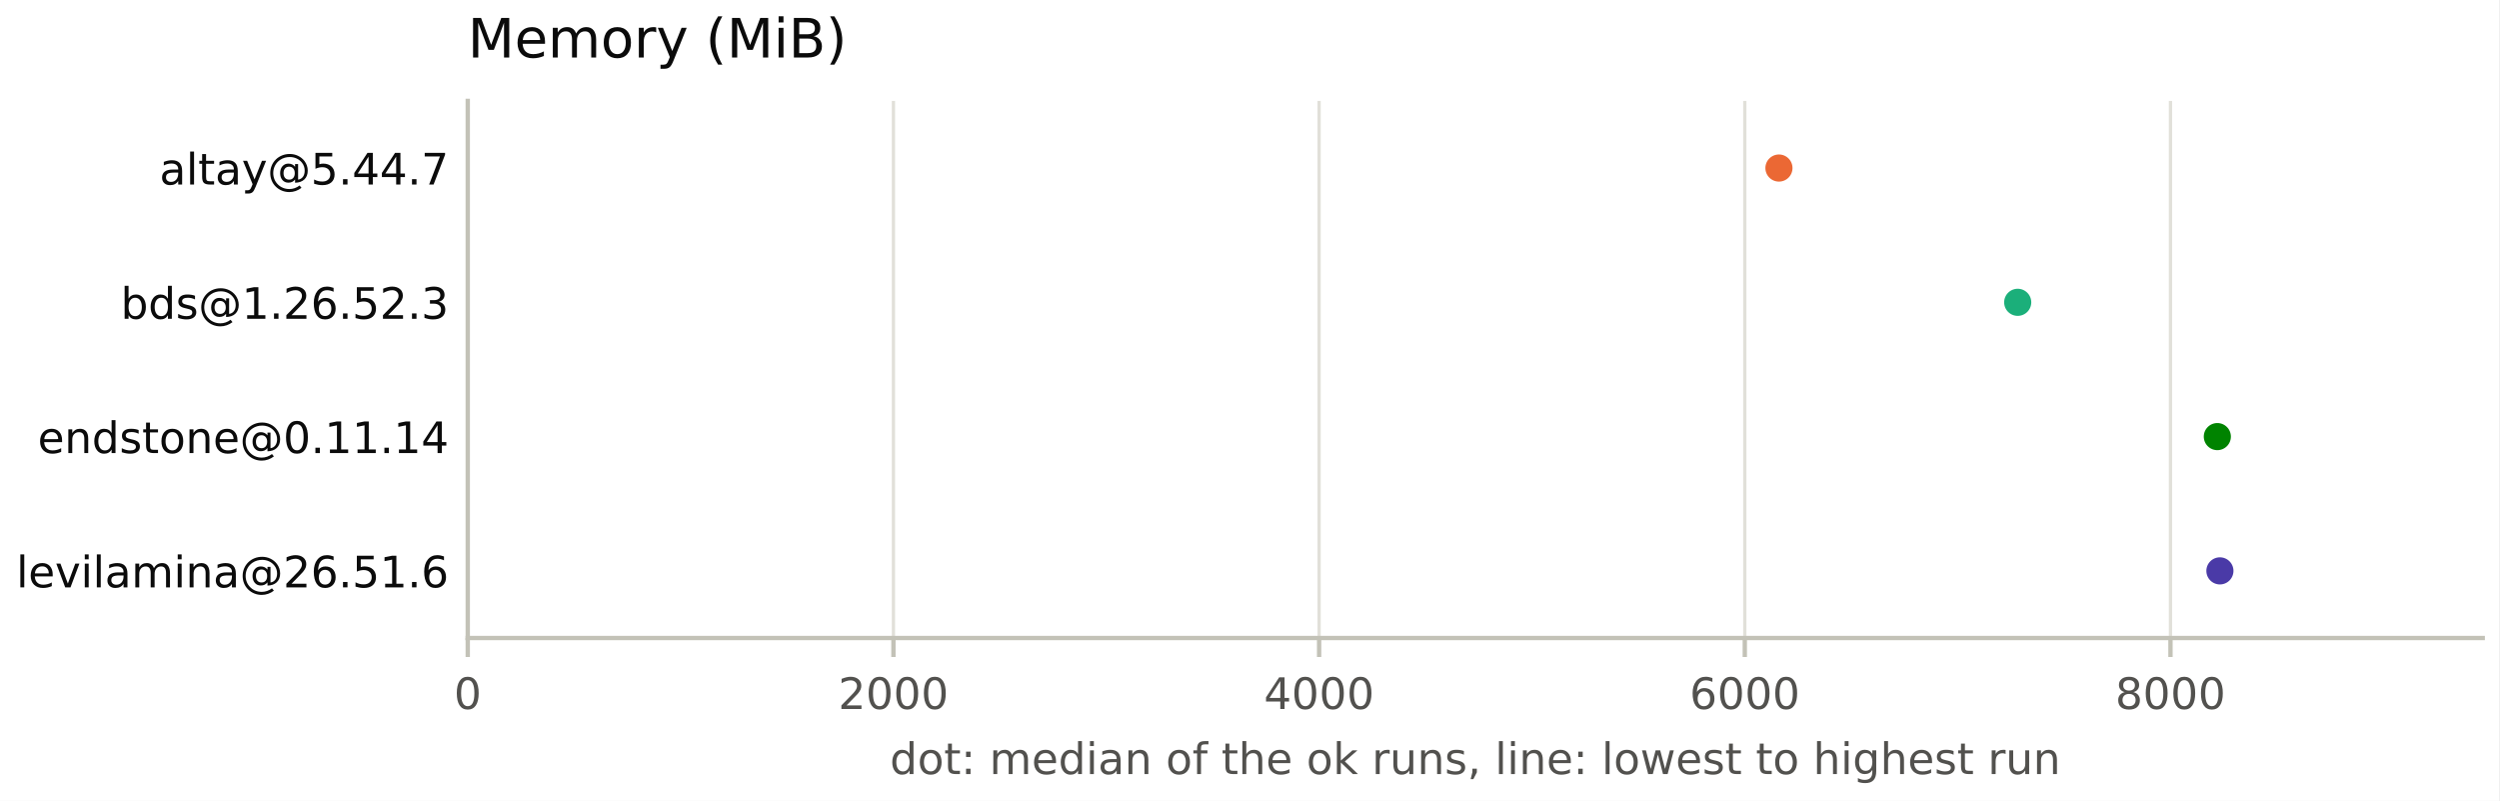
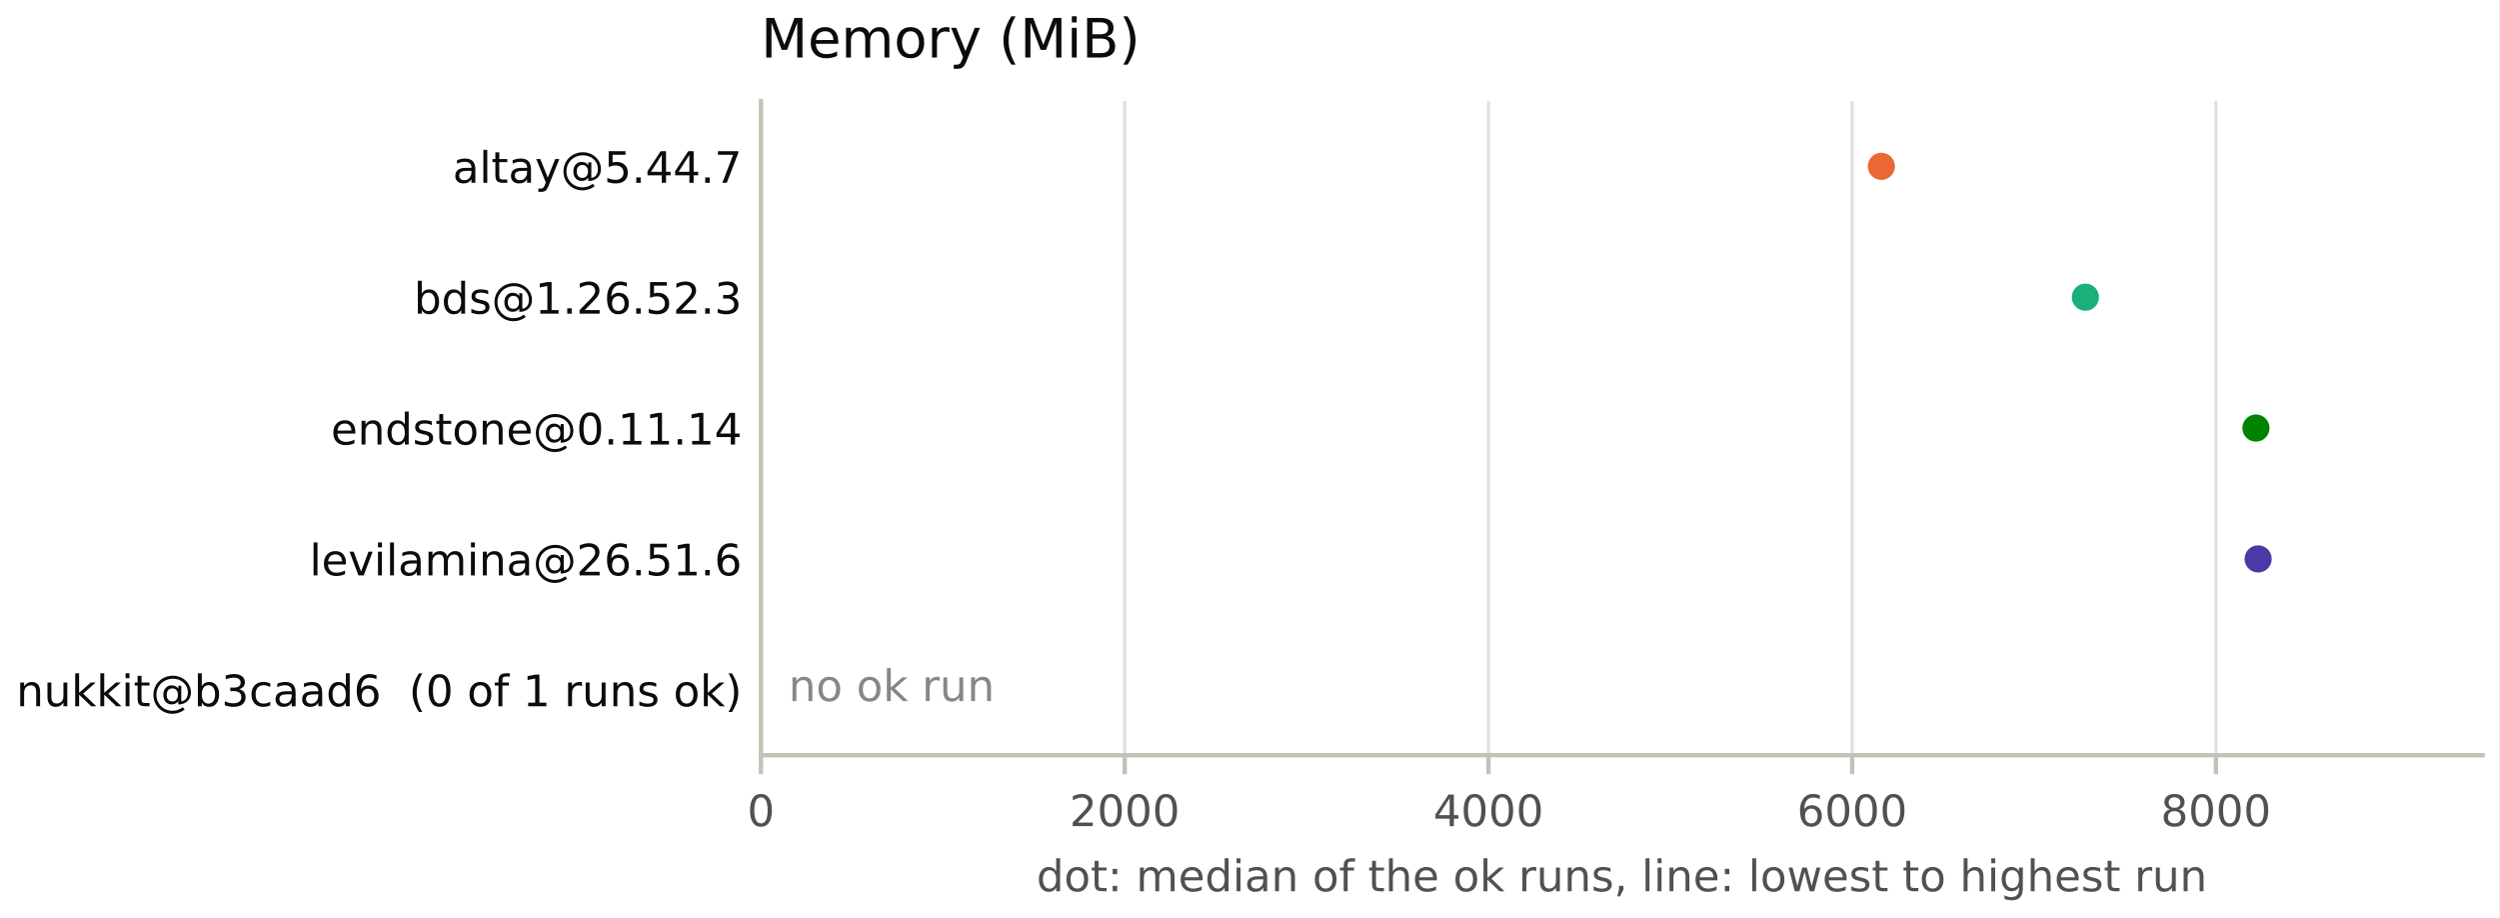
- <svg xmlns="http://www.w3.org/2000/svg" xmlns:xlink="http://www.w3.org/1999/xlink" width="460.8pt" height="147.6pt" viewBox="0 0 460.8 147.6" version="1.1">
+ <svg xmlns="http://www.w3.org/2000/svg" xmlns:xlink="http://www.w3.org/1999/xlink" width="460.8pt" height="169.2pt" viewBox="0 0 460.8 169.2" version="1.1">
  <defs>
    <style type="text/css">*{stroke-linejoin: round; stroke-linecap: butt}</style>
  </defs>
  <g id="figure_1">
    <g id="patch_1">
-       <path d="M 0 147.6  L 460.8 147.6  L 460.8 0  L 0 0  z " style="fill: #ffffff" />
+       <path d="M 0 169.2  L 460.8 169.2  L 460.8 0  L 0 0  z " style="fill: #ffffff" />
    </g>
    <g id="axes_1">
      <g id="patch_2">
-         <path d="M 86.25 117.599  L 457.8 117.599  L 457.8 18.599  L 86.25 18.599  z " style="fill: #ffffff" />
+         <path d="M 140.318 139.199  L 457.8 139.199  L 457.8 18.599  L 140.318 18.599  z " style="fill: #ffffff" />
      </g>
      <g id="matplotlib.axis_1">
        <g id="xtick_1">
          <g id="line2d_1">
-             <path d="M 86.25 117.599  L 86.25 18.599  " clip-path="url(#p828ba964da)" style="fill: none; stroke: #e1e0d9; stroke-width: 0.6; stroke-linecap: square" />
+             <path d="M 140.318 139.199  L 140.318 18.599  " clip-path="url(#p35c634e396)" style="fill: none; stroke: #e1e0d9; stroke-width: 0.6; stroke-linecap: square" />
          </g>
          <g id="line2d_2">
            <defs>
-               <path id="ma0c1d98216" d="M 0 0  L 0 3.5  " style="stroke: #c3c2b7; stroke-width: 0.8" />
+               <path id="mf312eaef29" d="M 0 0  L 0 3.5  " style="stroke: #c3c2b7; stroke-width: 0.8" />
            </defs>
            <g>
-               <use xlink:href="#ma0c1d98216" x="86.25" y="117.599" style="fill: #c3c2b7; stroke: #c3c2b7; stroke-width: 0.8" />
+               <use xlink:href="#mf312eaef29" x="140.318" y="139.199" style="fill: #c3c2b7; stroke: #c3c2b7; stroke-width: 0.8" />
            </g>
          </g>
          <g id="text_1">
-             <g style="fill: #52514e" transform="translate(83.70524 130.6773) scale(0.08 -0.08)">
+             <g style="fill: #52514e" transform="translate(137.7727 152.2773) scale(0.08 -0.08)">
              <defs>
                <path id="DejaVuSans-13" d="M 2034 4250  Q 1547 4250 1301 3770  Q 1056 3291 1056 2328  Q 1056 1369 1301 889  Q 1547 409 2034 409  Q 2525 409 2770 889  Q 3016 1369 3016 2328  Q 3016 3291 2770 3770  Q 2525 4250 2034 4250  z M 2034 4750  Q 2819 4750 3233 4129  Q 3647 3509 3647 2328  Q 3647 1150 3233 529  Q 2819 -91 2034 -91  Q 1250 -91 836 529  Q 422 1150 422 2328  Q 422 3509 836 4129  Q 1250 4750 2034 4750  z " transform="scale(0.015625)" />
              </defs>
              <use xlink:href="#DejaVuSans-13" />
            </g>
          </g>
        </g>
        <g id="xtick_2">
          <g id="line2d_3">
-             <path d="M 164.743 117.599  L 164.743 18.599  " clip-path="url(#p828ba964da)" style="fill: none; stroke: #e1e0d9; stroke-width: 0.6; stroke-linecap: square" />
+             <path d="M 207.388 139.199  L 207.388 18.599  " clip-path="url(#p35c634e396)" style="fill: none; stroke: #e1e0d9; stroke-width: 0.6; stroke-linecap: square" />
          </g>
          <g id="line2d_4">
            <g>
-               <use xlink:href="#ma0c1d98216" x="164.743" y="117.599" style="fill: #c3c2b7; stroke: #c3c2b7; stroke-width: 0.8" />
+               <use xlink:href="#mf312eaef29" x="207.388" y="139.199" style="fill: #c3c2b7; stroke: #c3c2b7; stroke-width: 0.8" />
            </g>
          </g>
          <g id="text_2">
-             <g style="fill: #52514e" transform="translate(154.5631 130.6773) scale(0.08 -0.08)">
+             <g style="fill: #52514e" transform="translate(197.2084 152.2773) scale(0.08 -0.08)">
              <defs>
                <path id="DejaVuSans-15" d="M 1228 531  L 3431 531  L 3431 0  L 469 0  L 469 531  Q 828 903 1448 1529  Q 2069 2156 2228 2338  Q 2531 2678 2651 2914  Q 2772 3150 2772 3378  Q 2772 3750 2511 3984  Q 2250 4219 1831 4219  Q 1534 4219 1204 4116  Q 875 4013 500 3803  L 500 4441  Q 881 4594 1212 4672  Q 1544 4750 1819 4750  Q 2544 4750 2975 4387  Q 3406 4025 3406 3419  Q 3406 3131 3298 2873  Q 3191 2616 2906 2266  Q 2828 2175 2409 1742  Q 1991 1309 1228 531  z " transform="scale(0.015625)" />
              </defs>
              <use xlink:href="#DejaVuSans-15" />
              <use xlink:href="#DejaVuSans-13" transform="translate(63.625 0)" />
              <use xlink:href="#DejaVuSans-13" transform="translate(127.25 0)" />
              <use xlink:href="#DejaVuSans-13" transform="translate(190.875 0)" />
            </g>
          </g>
        </g>
        <g id="xtick_3">
          <g id="line2d_5">
-             <path d="M 243.236 117.599  L 243.236 18.599  " clip-path="url(#p828ba964da)" style="fill: none; stroke: #e1e0d9; stroke-width: 0.6; stroke-linecap: square" />
+             <path d="M 274.459 139.199  L 274.459 18.599  " clip-path="url(#p35c634e396)" style="fill: none; stroke: #e1e0d9; stroke-width: 0.6; stroke-linecap: square" />
          </g>
          <g id="line2d_6">
            <g>
-               <use xlink:href="#ma0c1d98216" x="243.236" y="117.599" style="fill: #c3c2b7; stroke: #c3c2b7; stroke-width: 0.8" />
+               <use xlink:href="#mf312eaef29" x="274.459" y="139.199" style="fill: #c3c2b7; stroke: #c3c2b7; stroke-width: 0.8" />
            </g>
          </g>
          <g id="text_3">
-             <g style="fill: #52514e" transform="translate(233.056 130.6773) scale(0.08 -0.08)">
+             <g style="fill: #52514e" transform="translate(264.2791 152.2773) scale(0.08 -0.08)">
              <defs>
                <path id="DejaVuSans-17" d="M 2419 4116  L 825 1625  L 2419 1625  L 2419 4116  z M 2253 4666  L 3047 4666  L 3047 1625  L 3713 1625  L 3713 1100  L 3047 1100  L 3047 0  L 2419 0  L 2419 1100  L 313 1100  L 313 1709  L 2253 4666  z " transform="scale(0.015625)" />
              </defs>
              <use xlink:href="#DejaVuSans-17" />
              <use xlink:href="#DejaVuSans-13" transform="translate(63.625 0)" />
              <use xlink:href="#DejaVuSans-13" transform="translate(127.25 0)" />
              <use xlink:href="#DejaVuSans-13" transform="translate(190.875 0)" />
            </g>
          </g>
        </g>
        <g id="xtick_4">
          <g id="line2d_7">
-             <path d="M 321.729 117.599  L 321.729 18.599  " clip-path="url(#p828ba964da)" style="fill: none; stroke: #e1e0d9; stroke-width: 0.6; stroke-linecap: square" />
+             <path d="M 341.53 139.199  L 341.53 18.599  " clip-path="url(#p35c634e396)" style="fill: none; stroke: #e1e0d9; stroke-width: 0.6; stroke-linecap: square" />
          </g>
          <g id="line2d_8">
            <g>
-               <use xlink:href="#ma0c1d98216" x="321.729" y="117.599" style="fill: #c3c2b7; stroke: #c3c2b7; stroke-width: 0.8" />
+               <use xlink:href="#mf312eaef29" x="341.53" y="139.199" style="fill: #c3c2b7; stroke: #c3c2b7; stroke-width: 0.8" />
            </g>
          </g>
          <g id="text_4">
-             <g style="fill: #52514e" transform="translate(311.5489 130.6773) scale(0.08 -0.08)">
+             <g style="fill: #52514e" transform="translate(331.3498 152.2773) scale(0.08 -0.08)">
              <defs>
                <path id="DejaVuSans-19" d="M 2113 2584  Q 1688 2584 1439 2293  Q 1191 2003 1191 1497  Q 1191 994 1439 701  Q 1688 409 2113 409  Q 2538 409 2786 701  Q 3034 994 3034 1497  Q 3034 2003 2786 2293  Q 2538 2584 2113 2584  z M 3366 4563  L 3366 3988  Q 3128 4100 2886 4159  Q 2644 4219 2406 4219  Q 1781 4219 1451 3797  Q 1122 3375 1075 2522  Q 1259 2794 1537 2939  Q 1816 3084 2150 3084  Q 2853 3084 3261 2657  Q 3669 2231 3669 1497  Q 3669 778 3244 343  Q 2819 -91 2113 -91  Q 1303 -91 875 529  Q 447 1150 447 2328  Q 447 3434 972 4092  Q 1497 4750 2381 4750  Q 2619 4750 2861 4703  Q 3103 4656 3366 4563  z " transform="scale(0.015625)" />
              </defs>
              <use xlink:href="#DejaVuSans-19" />
              <use xlink:href="#DejaVuSans-13" transform="translate(63.625 0)" />
              <use xlink:href="#DejaVuSans-13" transform="translate(127.25 0)" />
              <use xlink:href="#DejaVuSans-13" transform="translate(190.875 0)" />
            </g>
          </g>
        </g>
        <g id="xtick_5">
          <g id="line2d_9">
-             <path d="M 400.222 117.599  L 400.222 18.599  " clip-path="url(#p828ba964da)" style="fill: none; stroke: #e1e0d9; stroke-width: 0.6; stroke-linecap: square" />
+             <path d="M 408.6 139.199  L 408.6 18.599  " clip-path="url(#p35c634e396)" style="fill: none; stroke: #e1e0d9; stroke-width: 0.6; stroke-linecap: square" />
          </g>
          <g id="line2d_10">
            <g>
-               <use xlink:href="#ma0c1d98216" x="400.222" y="117.599" style="fill: #c3c2b7; stroke: #c3c2b7; stroke-width: 0.8" />
+               <use xlink:href="#mf312eaef29" x="408.6" y="139.199" style="fill: #c3c2b7; stroke: #c3c2b7; stroke-width: 0.8" />
            </g>
          </g>
          <g id="text_5">
-             <g style="fill: #52514e" transform="translate(390.0418 130.6773) scale(0.08 -0.08)">
+             <g style="fill: #52514e" transform="translate(398.4205 152.2773) scale(0.08 -0.08)">
              <defs>
                <path id="DejaVuSans-1b" d="M 2034 2216  Q 1584 2216 1326 1975  Q 1069 1734 1069 1313  Q 1069 891 1326 650  Q 1584 409 2034 409  Q 2484 409 2743 651  Q 3003 894 3003 1313  Q 3003 1734 2745 1975  Q 2488 2216 2034 2216  z M 1403 2484  Q 997 2584 770 2862  Q 544 3141 544 3541  Q 544 4100 942 4425  Q 1341 4750 2034 4750  Q 2731 4750 3128 4425  Q 3525 4100 3525 3541  Q 3525 3141 3298 2862  Q 3072 2584 2669 2484  Q 3125 2378 3379 2068  Q 3634 1759 3634 1313  Q 3634 634 3220 271  Q 2806 -91 2034 -91  Q 1263 -91 848 271  Q 434 634 434 1313  Q 434 1759 690 2068  Q 947 2378 1403 2484  z M 1172 3481  Q 1172 3119 1398 2916  Q 1625 2713 2034 2713  Q 2441 2713 2670 2916  Q 2900 3119 2900 3481  Q 2900 3844 2670 4047  Q 2441 4250 2034 4250  Q 1625 4250 1398 4047  Q 1172 3844 1172 3481  z " transform="scale(0.015625)" />
              </defs>
              <use xlink:href="#DejaVuSans-1b" />
              <use xlink:href="#DejaVuSans-13" transform="translate(63.625 0)" />
              <use xlink:href="#DejaVuSans-13" transform="translate(127.25 0)" />
              <use xlink:href="#DejaVuSans-13" transform="translate(190.875 0)" />
            </g>
          </g>
        </g>
        <g id="text_6">
-           <g style="fill: #52514e" transform="translate(164.0894 142.6779) scale(0.08 -0.08)">
+           <g style="fill: #52514e" transform="translate(191.1231 164.2779) scale(0.08 -0.08)">
            <defs>
              <path id="DejaVuSans-47" d="M 2906 2969  L 2906 4863  L 3481 4863  L 3481 0  L 2906 0  L 2906 525  Q 2725 213 2448 61  Q 2172 -91 1784 -91  Q 1150 -91 751 415  Q 353 922 353 1747  Q 353 2572 751 3078  Q 1150 3584 1784 3584  Q 2172 3584 2448 3432  Q 2725 3281 2906 2969  z M 947 1747  Q 947 1113 1208 752  Q 1469 391 1925 391  Q 2381 391 2643 752  Q 2906 1113 2906 1747  Q 2906 2381 2643 2742  Q 2381 3103 1925 3103  Q 1469 3103 1208 2742  Q 947 2381 947 1747  z " transform="scale(0.015625)" />
              <path id="DejaVuSans-52" d="M 1959 3097  Q 1497 3097 1228 2736  Q 959 2375 959 1747  Q 959 1119 1226 758  Q 1494 397 1959 397  Q 2419 397 2687 759  Q 2956 1122 2956 1747  Q 2956 2369 2687 2733  Q 2419 3097 1959 3097  z M 1959 3584  Q 2709 3584 3137 3096  Q 3566 2609 3566 1747  Q 3566 888 3137 398  Q 2709 -91 1959 -91  Q 1206 -91 779 398  Q 353 888 353 1747  Q 353 2609 779 3096  Q 1206 3584 1959 3584  z " transform="scale(0.015625)" />
              <path id="DejaVuSans-57" d="M 1172 4494  L 1172 3500  L 2356 3500  L 2356 3053  L 1172 3053  L 1172 1153  Q 1172 725 1289 603  Q 1406 481 1766 481  L 2356 481  L 2356 0  L 1766 0  Q 1100 0 847 248  Q 594 497 594 1153  L 594 3053  L 172 3053  L 172 3500  L 594 3500  L 594 4494  L 1172 4494  z " transform="scale(0.015625)" />
              <path id="DejaVuSans-1d" d="M 750 794  L 1409 794  L 1409 0  L 750 0  L 750 794  z M 750 3309  L 1409 3309  L 1409 2516  L 750 2516  L 750 3309  z " transform="scale(0.015625)" />
              <path id="DejaVuSans-3" transform="scale(0.015625)" />
              <path id="DejaVuSans-50" d="M 3328 2828  Q 3544 3216 3844 3400  Q 4144 3584 4550 3584  Q 5097 3584 5394 3201  Q 5691 2819 5691 2113  L 5691 0  L 5113 0  L 5113 2094  Q 5113 2597 4934 2840  Q 4756 3084 4391 3084  Q 3944 3084 3684 2787  Q 3425 2491 3425 1978  L 3425 0  L 2847 0  L 2847 2094  Q 2847 2600 2669 2842  Q 2491 3084 2119 3084  Q 1678 3084 1418 2786  Q 1159 2488 1159 1978  L 1159 0  L 581 0  L 581 3500  L 1159 3500  L 1159 2956  Q 1356 3278 1631 3431  Q 1906 3584 2284 3584  Q 2666 3584 2933 3390  Q 3200 3197 3328 2828  z " transform="scale(0.015625)" />
              <path id="DejaVuSans-48" d="M 3597 1894  L 3597 1613  L 953 1613  Q 991 1019 1311 708  Q 1631 397 2203 397  Q 2534 397 2845 478  Q 3156 559 3463 722  L 3463 178  Q 3153 47 2828 -22  Q 2503 -91 2169 -91  Q 1331 -91 842 396  Q 353 884 353 1716  Q 353 2575 817 3079  Q 1281 3584 2069 3584  Q 2775 3584 3186 3129  Q 3597 2675 3597 1894  z M 3022 2063  Q 3016 2534 2758 2815  Q 2500 3097 2075 3097  Q 1594 3097 1305 2825  Q 1016 2553 972 2059  L 3022 2063  z " transform="scale(0.015625)" />
              <path id="DejaVuSans-4c" d="M 603 3500  L 1178 3500  L 1178 0  L 603 0  L 603 3500  z M 603 4863  L 1178 4863  L 1178 4134  L 603 4134  L 603 4863  z " transform="scale(0.015625)" />
              <path id="DejaVuSans-44" d="M 2194 1759  Q 1497 1759 1228 1600  Q 959 1441 959 1056  Q 959 750 1161 570  Q 1363 391 1709 391  Q 2188 391 2477 730  Q 2766 1069 2766 1631  L 2766 1759  L 2194 1759  z M 3341 1997  L 3341 0  L 2766 0  L 2766 531  Q 2569 213 2275 61  Q 1981 -91 1556 -91  Q 1019 -91 701 211  Q 384 513 384 1019  Q 384 1609 779 1909  Q 1175 2209 1959 2209  L 2766 2209  L 2766 2266  Q 2766 2663 2505 2880  Q 2244 3097 1772 3097  Q 1472 3097 1187 3025  Q 903 2953 641 2809  L 641 3341  Q 956 3463 1253 3523  Q 1550 3584 1831 3584  Q 2591 3584 2966 3190  Q 3341 2797 3341 1997  z " transform="scale(0.015625)" />
              <path id="DejaVuSans-51" d="M 3513 2113  L 3513 0  L 2938 0  L 2938 2094  Q 2938 2591 2744 2837  Q 2550 3084 2163 3084  Q 1697 3084 1428 2787  Q 1159 2491 1159 1978  L 1159 0  L 581 0  L 581 3500  L 1159 3500  L 1159 2956  Q 1366 3272 1645 3428  Q 1925 3584 2291 3584  Q 2894 3584 3203 3211  Q 3513 2838 3513 2113  z " transform="scale(0.015625)" />
              <path id="DejaVuSans-49" d="M 2375 4863  L 2375 4384  L 1825 4384  Q 1516 4384 1395 4259  Q 1275 4134 1275 3809  L 1275 3500  L 2222 3500  L 2222 3053  L 1275 3053  L 1275 0  L 697 0  L 697 3053  L 147 3053  L 147 3500  L 697 3500  L 697 3744  Q 697 4328 969 4595  Q 1241 4863 1831 4863  L 2375 4863  z " transform="scale(0.015625)" />
              <path id="DejaVuSans-4b" d="M 3513 2113  L 3513 0  L 2938 0  L 2938 2094  Q 2938 2591 2744 2837  Q 2550 3084 2163 3084  Q 1697 3084 1428 2787  Q 1159 2491 1159 1978  L 1159 0  L 581 0  L 581 4863  L 1159 4863  L 1159 2956  Q 1366 3272 1645 3428  Q 1925 3584 2291 3584  Q 2894 3584 3203 3211  Q 3513 2838 3513 2113  z " transform="scale(0.015625)" />
              <path id="DejaVuSans-4e" d="M 581 4863  L 1159 4863  L 1159 1991  L 2875 3500  L 3609 3500  L 1753 1863  L 3688 0  L 2938 0  L 1159 1709  L 1159 0  L 581 0  L 581 4863  z " transform="scale(0.015625)" />
              <path id="DejaVuSans-55" d="M 2631 2963  Q 2534 3019 2420 3045  Q 2306 3072 2169 3072  Q 1681 3072 1420 2755  Q 1159 2438 1159 1844  L 1159 0  L 581 0  L 581 3500  L 1159 3500  L 1159 2956  Q 1341 3275 1631 3429  Q 1922 3584 2338 3584  Q 2397 3584 2469 3576  Q 2541 3569 2628 3553  L 2631 2963  z " transform="scale(0.015625)" />
              <path id="DejaVuSans-58" d="M 544 1381  L 544 3500  L 1119 3500  L 1119 1403  Q 1119 906 1312 657  Q 1506 409 1894 409  Q 2359 409 2629 706  Q 2900 1003 2900 1516  L 2900 3500  L 3475 3500  L 3475 0  L 2900 0  L 2900 538  Q 2691 219 2414 64  Q 2138 -91 1772 -91  Q 1169 -91 856 284  Q 544 659 544 1381  z M 1991 3584  L 1991 3584  z " transform="scale(0.015625)" />
              <path id="DejaVuSans-56" d="M 2834 3397  L 2834 2853  Q 2591 2978 2328 3040  Q 2066 3103 1784 3103  Q 1356 3103 1142 2972  Q 928 2841 928 2578  Q 928 2378 1081 2264  Q 1234 2150 1697 2047  L 1894 2003  Q 2506 1872 2764 1633  Q 3022 1394 3022 966  Q 3022 478 2636 193  Q 2250 -91 1575 -91  Q 1294 -91 989 -36  Q 684 19 347 128  L 347 722  Q 666 556 975 473  Q 1284 391 1588 391  Q 1994 391 2212 530  Q 2431 669 2431 922  Q 2431 1156 2273 1281  Q 2116 1406 1581 1522  L 1381 1569  Q 847 1681 609 1914  Q 372 2147 372 2553  Q 372 3047 722 3315  Q 1072 3584 1716 3584  Q 2034 3584 2315 3537  Q 2597 3491 2834 3397  z " transform="scale(0.015625)" />
              <path id="DejaVuSans-f" d="M 750 794  L 1409 794  L 1409 256  L 897 -744  L 494 -744  L 750 256  L 750 794  z " transform="scale(0.015625)" />
              <path id="DejaVuSans-4f" d="M 603 4863  L 1178 4863  L 1178 0  L 603 0  L 603 4863  z " transform="scale(0.015625)" />
              <path id="DejaVuSans-5a" d="M 269 3500  L 844 3500  L 1563 769  L 2278 3500  L 2956 3500  L 3675 769  L 4391 3500  L 4966 3500  L 4050 0  L 3372 0  L 2619 2869  L 1863 0  L 1184 0  L 269 3500  z " transform="scale(0.015625)" />
              <path id="DejaVuSans-4a" d="M 2906 1791  Q 2906 2416 2648 2759  Q 2391 3103 1925 3103  Q 1463 3103 1205 2759  Q 947 2416 947 1791  Q 947 1169 1205 825  Q 1463 481 1925 481  Q 2391 481 2648 825  Q 2906 1169 2906 1791  z M 3481 434  Q 3481 -459 3084 -895  Q 2688 -1331 1869 -1331  Q 1566 -1331 1297 -1286  Q 1028 -1241 775 -1147  L 775 -588  Q 1028 -725 1275 -790  Q 1522 -856 1778 -856  Q 2344 -856 2625 -561  Q 2906 -266 2906 331  L 2906 616  Q 2728 306 2450 153  Q 2172 0 1784 0  Q 1141 0 747 490  Q 353 981 353 1791  Q 353 2603 747 3093  Q 1141 3584 1784 3584  Q 2172 3584 2450 3431  Q 2728 3278 2906 2969  L 2906 3500  L 3481 3500  L 3481 434  z " transform="scale(0.015625)" />
            </defs>
            <use xlink:href="#DejaVuSans-47" />
            <use xlink:href="#DejaVuSans-52" transform="translate(63.48438 0)" />
            <use xlink:href="#DejaVuSans-57" transform="translate(124.6719 0)" />
            <use xlink:href="#DejaVuSans-1d" transform="translate(163.875 0)" />
            <use xlink:href="#DejaVuSans-3" transform="translate(197.5625 0)" />
            <use xlink:href="#DejaVuSans-50" transform="translate(229.3438 0)" />
            <use xlink:href="#DejaVuSans-48" transform="translate(326.75 0)" />
            <use xlink:href="#DejaVuSans-47" transform="translate(388.2812 0)" />
            <use xlink:href="#DejaVuSans-4c" transform="translate(451.7656 0)" />
            <use xlink:href="#DejaVuSans-44" transform="translate(479.5469 0)" />
            <use xlink:href="#DejaVuSans-51" transform="translate(540.8281 0)" />
            <use xlink:href="#DejaVuSans-3" transform="translate(604.2031 0)" />
            <use xlink:href="#DejaVuSans-52" transform="translate(635.9844 0)" />
            <use xlink:href="#DejaVuSans-49" transform="translate(697.1719 0)" />
            <use xlink:href="#DejaVuSans-3" transform="translate(732.375 0)" />
            <use xlink:href="#DejaVuSans-57" transform="translate(764.1562 0)" />
            <use xlink:href="#DejaVuSans-4b" transform="translate(803.3594 0)" />
            <use xlink:href="#DejaVuSans-48" transform="translate(866.7344 0)" />
            <use xlink:href="#DejaVuSans-3" transform="translate(928.2656 0)" />
            <use xlink:href="#DejaVuSans-52" transform="translate(960.0469 0)" />
            <use xlink:href="#DejaVuSans-4e" transform="translate(1021.234 0)" />
            <use xlink:href="#DejaVuSans-3" transform="translate(1079.141 0)" />
            <use xlink:href="#DejaVuSans-55" transform="translate(1110.922 0)" />
            <use xlink:href="#DejaVuSans-58" transform="translate(1152.031 0)" />
            <use xlink:href="#DejaVuSans-51" transform="translate(1215.406 0)" />
            <use xlink:href="#DejaVuSans-56" transform="translate(1278.781 0)" />
            <use xlink:href="#DejaVuSans-f" transform="translate(1330.875 0)" />
            <use xlink:href="#DejaVuSans-3" transform="translate(1362.656 0)" />
            <use xlink:href="#DejaVuSans-4f" transform="translate(1394.438 0)" />
            <use xlink:href="#DejaVuSans-4c" transform="translate(1422.219 0)" />
            <use xlink:href="#DejaVuSans-51" transform="translate(1450 0)" />
            <use xlink:href="#DejaVuSans-48" transform="translate(1513.375 0)" />
            <use xlink:href="#DejaVuSans-1d" transform="translate(1574.906 0)" />
            <use xlink:href="#DejaVuSans-3" transform="translate(1608.594 0)" />
            <use xlink:href="#DejaVuSans-4f" transform="translate(1640.375 0)" />
            <use xlink:href="#DejaVuSans-52" transform="translate(1668.156 0)" />
            <use xlink:href="#DejaVuSans-5a" transform="translate(1729.344 0)" />
            <use xlink:href="#DejaVuSans-48" transform="translate(1811.125 0)" />
            <use xlink:href="#DejaVuSans-56" transform="translate(1872.656 0)" />
            <use xlink:href="#DejaVuSans-57" transform="translate(1924.75 0)" />
            <use xlink:href="#DejaVuSans-3" transform="translate(1963.953 0)" />
            <use xlink:href="#DejaVuSans-57" transform="translate(1995.734 0)" />
            <use xlink:href="#DejaVuSans-52" transform="translate(2034.938 0)" />
            <use xlink:href="#DejaVuSans-3" transform="translate(2096.125 0)" />
            <use xlink:href="#DejaVuSans-4b" transform="translate(2127.906 0)" />
            <use xlink:href="#DejaVuSans-4c" transform="translate(2191.281 0)" />
            <use xlink:href="#DejaVuSans-4a" transform="translate(2219.062 0)" />
            <use xlink:href="#DejaVuSans-4b" transform="translate(2282.547 0)" />
            <use xlink:href="#DejaVuSans-48" transform="translate(2345.922 0)" />
            <use xlink:href="#DejaVuSans-56" transform="translate(2407.453 0)" />
            <use xlink:href="#DejaVuSans-57" transform="translate(2459.547 0)" />
            <use xlink:href="#DejaVuSans-3" transform="translate(2498.75 0)" />
            <use xlink:href="#DejaVuSans-55" transform="translate(2530.531 0)" />
            <use xlink:href="#DejaVuSans-58" transform="translate(2571.641 0)" />
            <use xlink:href="#DejaVuSans-51" transform="translate(2635.016 0)" />
          </g>
        </g>
      </g>
      <g id="matplotlib.axis_2">
        <g id="ytick_1">
          <g id="line2d_11" />
          <g id="text_7">
-             <g style="fill: #0b0b0b" transform="translate(29.40649 34.01311) scale(0.08 -0.08)">
+             <g style="fill: #0b0b0b" transform="translate(83.47399 33.6981) scale(0.08 -0.08)">
              <defs>
                <path id="DejaVuSans-5c" d="M 2059 -325  Q 1816 -950 1584 -1140  Q 1353 -1331 966 -1331  L 506 -1331  L 506 -850  L 844 -850  Q 1081 -850 1212 -737  Q 1344 -625 1503 -206  L 1606 56  L 191 3500  L 800 3500  L 1894 763  L 2988 3500  L 3597 3500  L 2059 -325  z " transform="scale(0.015625)" />
                <path id="DejaVuSans-23" d="M 2381 1678  Q 2381 1231 2603 976  Q 2825 722 3213 722  Q 3597 722 3817 978  Q 4038 1234 4038 1678  Q 4038 2116 3813 2373  Q 3588 2631 3206 2631  Q 2828 2631 2604 2375  Q 2381 2119 2381 1678  z M 4084 744  Q 3897 503 3655 389  Q 3413 275 3091 275  Q 2553 275 2217 664  Q 1881 1053 1881 1678  Q 1881 2303 2218 2693  Q 2556 3084 3091 3084  Q 3413 3084 3656 2967  Q 3900 2850 4084 2613  L 4084 3022  L 4531 3022  L 4531 722  Q 4988 791 5245 1139  Q 5503 1488 5503 2041  Q 5503 2375 5404 2669  Q 5306 2963 5106 3213  Q 4781 3622 4314 3839  Q 3847 4056 3297 4056  Q 2913 4056 2559 3954  Q 2206 3853 1906 3653  Q 1416 3334 1139 2817  Q 863 2300 863 1697  Q 863 1200 1042 765  Q 1222 331 1563 0  Q 1891 -325 2322 -495  Q 2753 -666 3244 -666  Q 3647 -666 4036 -530  Q 4425 -394 4750 -141  L 5031 -488  Q 4641 -791 4180 -952  Q 3719 -1113 3244 -1113  Q 2666 -1113 2153 -908  Q 1641 -703 1241 -313  Q 841 78 631 592  Q 422 1106 422 1697  Q 422 2266 634 2781  Q 847 3297 1241 3688  Q 1644 4084 2172 4295  Q 2700 4506 3291 4506  Q 3953 4506 4520 4234  Q 5088 3963 5472 3463  Q 5706 3156 5829 2797  Q 5953 2438 5953 2053  Q 5953 1231 5456 756  Q 4959 281 4084 263  L 4084 744  z " transform="scale(0.015625)" />
                <path id="DejaVuSans-18" d="M 691 4666  L 3169 4666  L 3169 4134  L 1269 4134  L 1269 2991  Q 1406 3038 1543 3061  Q 1681 3084 1819 3084  Q 2600 3084 3056 2656  Q 3513 2228 3513 1497  Q 3513 744 3044 326  Q 2575 -91 1722 -91  Q 1428 -91 1123 -41  Q 819 9 494 109  L 494 744  Q 775 591 1075 516  Q 1375 441 1709 441  Q 2250 441 2565 725  Q 2881 1009 2881 1497  Q 2881 1984 2565 2268  Q 2250 2553 1709 2553  Q 1456 2553 1204 2497  Q 953 2441 691 2322  L 691 4666  z " transform="scale(0.015625)" />
                <path id="DejaVuSans-11" d="M 684 794  L 1344 794  L 1344 0  L 684 0  L 684 794  z " transform="scale(0.015625)" />
                <path id="DejaVuSans-1a" d="M 525 4666  L 3525 4666  L 3525 4397  L 1831 0  L 1172 0  L 2766 4134  L 525 4134  L 525 4666  z " transform="scale(0.015625)" />
              </defs>
              <use xlink:href="#DejaVuSans-44" />
              <use xlink:href="#DejaVuSans-4f" transform="translate(61.28125 0)" />
              <use xlink:href="#DejaVuSans-57" transform="translate(89.0625 0)" />
              <use xlink:href="#DejaVuSans-44" transform="translate(128.2656 0)" />
              <use xlink:href="#DejaVuSans-5c" transform="translate(189.5469 0)" />
              <use xlink:href="#DejaVuSans-23" transform="translate(248.7344 0)" />
              <use xlink:href="#DejaVuSans-18" transform="translate(348.7344 0)" />
              <use xlink:href="#DejaVuSans-11" transform="translate(412.3594 0)" />
              <use xlink:href="#DejaVuSans-17" transform="translate(444.1406 0)" />
              <use xlink:href="#DejaVuSans-17" transform="translate(507.7656 0)" />
              <use xlink:href="#DejaVuSans-11" transform="translate(571.3906 0)" />
              <use xlink:href="#DejaVuSans-1a" transform="translate(603.1719 0)" />
            </g>
          </g>
        </g>
        <g id="ytick_2">
          <g id="line2d_12" />
          <g id="text_8">
-             <g style="fill: #0b0b0b" transform="translate(22.25774 58.76322) scale(0.08 -0.08)">
+             <g style="fill: #0b0b0b" transform="translate(76.32524 57.81819) scale(0.08 -0.08)">
              <defs>
                <path id="DejaVuSans-45" d="M 3116 1747  Q 3116 2381 2855 2742  Q 2594 3103 2138 3103  Q 1681 3103 1420 2742  Q 1159 2381 1159 1747  Q 1159 1113 1420 752  Q 1681 391 2138 391  Q 2594 391 2855 752  Q 3116 1113 3116 1747  z M 1159 2969  Q 1341 3281 1617 3432  Q 1894 3584 2278 3584  Q 2916 3584 3314 3078  Q 3713 2572 3713 1747  Q 3713 922 3314 415  Q 2916 -91 2278 -91  Q 1894 -91 1617 61  Q 1341 213 1159 525  L 1159 0  L 581 0  L 581 4863  L 1159 4863  L 1159 2969  z " transform="scale(0.015625)" />
                <path id="DejaVuSans-14" d="M 794 531  L 1825 531  L 1825 4091  L 703 3866  L 703 4441  L 1819 4666  L 2450 4666  L 2450 531  L 3481 531  L 3481 0  L 794 0  L 794 531  z " transform="scale(0.015625)" />
                <path id="DejaVuSans-16" d="M 2597 2516  Q 3050 2419 3304 2112  Q 3559 1806 3559 1356  Q 3559 666 3084 287  Q 2609 -91 1734 -91  Q 1441 -91 1130 -33  Q 819 25 488 141  L 488 750  Q 750 597 1062 519  Q 1375 441 1716 441  Q 2309 441 2620 675  Q 2931 909 2931 1356  Q 2931 1769 2642 2001  Q 2353 2234 1838 2234  L 1294 2234  L 1294 2753  L 1863 2753  Q 2328 2753 2575 2939  Q 2822 3125 2822 3475  Q 2822 3834 2567 4026  Q 2313 4219 1838 4219  Q 1578 4219 1281 4162  Q 984 4106 628 3988  L 628 4550  Q 988 4650 1302 4700  Q 1616 4750 1894 4750  Q 2613 4750 3031 4423  Q 3450 4097 3450 3541  Q 3450 3153 3228 2886  Q 3006 2619 2597 2516  z " transform="scale(0.015625)" />
              </defs>
              <use xlink:href="#DejaVuSans-45" />
              <use xlink:href="#DejaVuSans-47" transform="translate(63.48438 0)" />
              <use xlink:href="#DejaVuSans-56" transform="translate(126.9688 0)" />
              <use xlink:href="#DejaVuSans-23" transform="translate(179.0625 0)" />
              <use xlink:href="#DejaVuSans-14" transform="translate(279.0625 0)" />
              <use xlink:href="#DejaVuSans-11" transform="translate(342.6875 0)" />
              <use xlink:href="#DejaVuSans-15" transform="translate(374.4688 0)" />
              <use xlink:href="#DejaVuSans-19" transform="translate(438.0938 0)" />
              <use xlink:href="#DejaVuSans-11" transform="translate(501.7188 0)" />
              <use xlink:href="#DejaVuSans-18" transform="translate(533.5 0)" />
              <use xlink:href="#DejaVuSans-15" transform="translate(597.125 0)" />
              <use xlink:href="#DejaVuSans-11" transform="translate(660.75 0)" />
              <use xlink:href="#DejaVuSans-16" transform="translate(692.5312 0)" />
            </g>
          </g>
        </g>
        <g id="ytick_3">
          <g id="line2d_13" />
          <g id="text_9">
-             <g style="fill: #0b0b0b" transform="translate(6.95274 83.51334) scale(0.08 -0.08)">
+             <g style="fill: #0b0b0b" transform="translate(61.02024 81.93828) scale(0.08 -0.08)">
              <use xlink:href="#DejaVuSans-48" />
              <use xlink:href="#DejaVuSans-51" transform="translate(61.53125 0)" />
              <use xlink:href="#DejaVuSans-47" transform="translate(124.9062 0)" />
              <use xlink:href="#DejaVuSans-56" transform="translate(188.3906 0)" />
              <use xlink:href="#DejaVuSans-57" transform="translate(240.4844 0)" />
              <use xlink:href="#DejaVuSans-52" transform="translate(279.6875 0)" />
              <use xlink:href="#DejaVuSans-51" transform="translate(340.875 0)" />
              <use xlink:href="#DejaVuSans-48" transform="translate(404.25 0)" />
              <use xlink:href="#DejaVuSans-23" transform="translate(465.7812 0)" />
              <use xlink:href="#DejaVuSans-13" transform="translate(565.7812 0)" />
              <use xlink:href="#DejaVuSans-11" transform="translate(629.4062 0)" />
              <use xlink:href="#DejaVuSans-14" transform="translate(661.1875 0)" />
              <use xlink:href="#DejaVuSans-14" transform="translate(724.8125 0)" />
              <use xlink:href="#DejaVuSans-11" transform="translate(788.4375 0)" />
              <use xlink:href="#DejaVuSans-14" transform="translate(820.2188 0)" />
              <use xlink:href="#DejaVuSans-17" transform="translate(883.8438 0)" />
            </g>
          </g>
        </g>
        <g id="ytick_4">
          <g id="line2d_14" />
          <g id="text_10">
-             <g style="fill: #0b0b0b" transform="translate(3.00024 108.2635) scale(0.08 -0.08)">
+             <g style="fill: #0b0b0b" transform="translate(57.06774 106.0584) scale(0.08 -0.08)">
              <defs>
                <path id="DejaVuSans-59" d="M 191 3500  L 800 3500  L 1894 563  L 2988 3500  L 3597 3500  L 2284 0  L 1503 0  L 191 3500  z " transform="scale(0.015625)" />
              </defs>
              <use xlink:href="#DejaVuSans-4f" />
              <use xlink:href="#DejaVuSans-48" transform="translate(27.78125 0)" />
              <use xlink:href="#DejaVuSans-59" transform="translate(89.3125 0)" />
              <use xlink:href="#DejaVuSans-4c" transform="translate(148.5 0)" />
              <use xlink:href="#DejaVuSans-4f" transform="translate(176.2812 0)" />
              <use xlink:href="#DejaVuSans-44" transform="translate(204.0625 0)" />
              <use xlink:href="#DejaVuSans-50" transform="translate(265.3438 0)" />
              <use xlink:href="#DejaVuSans-4c" transform="translate(362.75 0)" />
              <use xlink:href="#DejaVuSans-51" transform="translate(390.5312 0)" />
              <use xlink:href="#DejaVuSans-44" transform="translate(453.9062 0)" />
              <use xlink:href="#DejaVuSans-23" transform="translate(515.1875 0)" />
              <use xlink:href="#DejaVuSans-15" transform="translate(615.1875 0)" />
              <use xlink:href="#DejaVuSans-19" transform="translate(678.8125 0)" />
              <use xlink:href="#DejaVuSans-11" transform="translate(742.4375 0)" />
              <use xlink:href="#DejaVuSans-18" transform="translate(774.2188 0)" />
              <use xlink:href="#DejaVuSans-14" transform="translate(837.8438 0)" />
              <use xlink:href="#DejaVuSans-11" transform="translate(901.4688 0)" />
              <use xlink:href="#DejaVuSans-19" transform="translate(933.25 0)" />
            </g>
          </g>
        </g>
+         <g id="ytick_5">
+           <g id="line2d_15" />
+           <g id="text_11">
+             <g style="fill: #0b0b0b" transform="translate(3.00024 130.1785) scale(0.08 -0.08)">
+               <defs>
+                 <path id="DejaVuSans-46" d="M 3122 3366  L 3122 2828  Q 2878 2963 2633 3030  Q 2388 3097 2138 3097  Q 1578 3097 1268 2742  Q 959 2388 959 1747  Q 959 1106 1268 751  Q 1578 397 2138 397  Q 2388 397 2633 464  Q 2878 531 3122 666  L 3122 134  Q 2881 22 2623 -34  Q 2366 -91 2075 -91  Q 1284 -91 818 406  Q 353 903 353 1747  Q 353 2603 823 3093  Q 1294 3584 2113 3584  Q 2378 3584 2631 3529  Q 2884 3475 3122 3366  z " transform="scale(0.015625)" />
+                 <path id="DejaVuSans-b" d="M 1984 4856  Q 1566 4138 1362 3434  Q 1159 2731 1159 2009  Q 1159 1288 1364 580  Q 1569 -128 1984 -844  L 1484 -844  Q 1016 -109 783 600  Q 550 1309 550 2009  Q 550 2706 781 3412  Q 1013 4119 1484 4856  L 1984 4856  z " transform="scale(0.015625)" />
+                 <path id="DejaVuSans-c" d="M 513 4856  L 1013 4856  Q 1481 4119 1714 3412  Q 1947 2706 1947 2009  Q 1947 1309 1714 600  Q 1481 -109 1013 -844  L 513 -844  Q 928 -128 1133 580  Q 1338 1288 1338 2009  Q 1338 2731 1133 3434  Q 928 4138 513 4856  z " transform="scale(0.015625)" />
+               </defs>
+               <use xlink:href="#DejaVuSans-51" />
+               <use xlink:href="#DejaVuSans-58" transform="translate(63.375 0)" />
+               <use xlink:href="#DejaVuSans-4e" transform="translate(126.75 0)" />
+               <use xlink:href="#DejaVuSans-4e" transform="translate(184.6562 0)" />
+               <use xlink:href="#DejaVuSans-4c" transform="translate(242.5625 0)" />
+               <use xlink:href="#DejaVuSans-57" transform="translate(270.3438 0)" />
+               <use xlink:href="#DejaVuSans-23" transform="translate(309.5469 0)" />
+               <use xlink:href="#DejaVuSans-45" transform="translate(409.5469 0)" />
+               <use xlink:href="#DejaVuSans-16" transform="translate(473.0312 0)" />
+               <use xlink:href="#DejaVuSans-46" transform="translate(536.6562 0)" />
+               <use xlink:href="#DejaVuSans-44" transform="translate(591.6406 0)" />
+               <use xlink:href="#DejaVuSans-44" transform="translate(652.9219 0)" />
+               <use xlink:href="#DejaVuSans-47" transform="translate(714.2031 0)" />
+               <use xlink:href="#DejaVuSans-19" transform="translate(777.6875 0)" />
+               <use xlink:href="#DejaVuSans-3" transform="translate(841.3125 0)" />
+               <use xlink:href="#DejaVuSans-3" transform="translate(873.0938 0)" />
+               <use xlink:href="#DejaVuSans-b" transform="translate(904.875 0)" />
+               <use xlink:href="#DejaVuSans-13" transform="translate(943.8906 0)" />
+               <use xlink:href="#DejaVuSans-3" transform="translate(1007.516 0)" />
+               <use xlink:href="#DejaVuSans-52" transform="translate(1039.297 0)" />
+               <use xlink:href="#DejaVuSans-49" transform="translate(1100.484 0)" />
+               <use xlink:href="#DejaVuSans-3" transform="translate(1135.688 0)" />
+               <use xlink:href="#DejaVuSans-14" transform="translate(1167.469 0)" />
+               <use xlink:href="#DejaVuSans-3" transform="translate(1231.094 0)" />
+               <use xlink:href="#DejaVuSans-55" transform="translate(1262.875 0)" />
+               <use xlink:href="#DejaVuSans-58" transform="translate(1303.984 0)" />
+               <use xlink:href="#DejaVuSans-51" transform="translate(1367.359 0)" />
+               <use xlink:href="#DejaVuSans-56" transform="translate(1430.734 0)" />
+               <use xlink:href="#DejaVuSans-3" transform="translate(1482.828 0)" />
+               <use xlink:href="#DejaVuSans-52" transform="translate(1514.609 0)" />
+               <use xlink:href="#DejaVuSans-4e" transform="translate(1575.797 0)" />
+               <use xlink:href="#DejaVuSans-c" transform="translate(1633.703 0)" />
+             </g>
+           </g>
+         </g>
      </g>
      <g id="LineCollection_1">
-         <path d="M 328.026 30.974  L 328.026 30.974  " clip-path="url(#p828ba964da)" style="fill: none; stroke: #eb6834; stroke-width: 1.5" />
-       </g>
-       <g id="line2d_15">
-         <defs>
-           <path id="m62008cefec" d="M 0 3  C 0.796 3 1.559 2.684 2.121 2.121  C 2.684 1.559 3 0.796 3 0  C 3 -0.796 2.684 -1.559 2.121 -2.121  C 1.559 -2.684 0.796 -3 0 -3  C -0.796 -3 -1.559 -2.684 -2.121 -2.121  C -2.684 -1.559 -3 -0.796 -3 0  C -3 0.796 -2.684 1.559 -2.121 2.121  C -1.559 2.684 -0.796 3 0 3  z " style="stroke: #ffffff" />
-         </defs>
-         <g clip-path="url(#p828ba964da)">
-           <use xlink:href="#m62008cefec" x="328.026" y="30.974" style="fill: #eb6834; stroke: #ffffff" />
-         </g>
-       </g>
-       <g id="LineCollection_2">
-         <path d="M 372.052 55.724  L 372.052 55.724  " clip-path="url(#p828ba964da)" style="fill: none; stroke: #1baf7a; stroke-width: 1.5" />
+         <path d="M 346.911 30.659  L 346.911 30.659  " clip-path="url(#p35c634e396)" style="fill: none; stroke: #eb6834; stroke-width: 1.5" />
      </g>
      <g id="line2d_16">
        <defs>
-           <path id="mca705a0938" d="M 0 3  C 0.796 3 1.559 2.684 2.121 2.121  C 2.684 1.559 3 0.796 3 0  C 3 -0.796 2.684 -1.559 2.121 -2.121  C 1.559 -2.684 0.796 -3 0 -3  C -0.796 -3 -1.559 -2.684 -2.121 -2.121  C -2.684 -1.559 -3 -0.796 -3 0  C -3 0.796 -2.684 1.559 -2.121 2.121  C -1.559 2.684 -0.796 3 0 3  z " style="stroke: #ffffff" />
+           <path id="md68437cac7" d="M 0 3  C 0.796 3 1.559 2.684 2.121 2.121  C 2.684 1.559 3 0.796 3 0  C 3 -0.796 2.684 -1.559 2.121 -2.121  C 1.559 -2.684 0.796 -3 0 -3  C -0.796 -3 -1.559 -2.684 -2.121 -2.121  C -2.684 -1.559 -3 -0.796 -3 0  C -3 0.796 -2.684 1.559 -2.121 2.121  C -1.559 2.684 -0.796 3 0 3  z " style="stroke: #ffffff" />
        </defs>
-         <g clip-path="url(#p828ba964da)">
-           <use xlink:href="#mca705a0938" x="372.052" y="55.724" style="fill: #1baf7a; stroke: #ffffff" />
-         </g>
-       </g>
-       <g id="LineCollection_3">
-         <path d="M 408.862 80.474  L 408.862 80.474  " clip-path="url(#p828ba964da)" style="fill: none; stroke: #008300; stroke-width: 1.5" />
+         <g clip-path="url(#p35c634e396)">
+           <use xlink:href="#md68437cac7" x="346.911" y="30.659" style="fill: #eb6834; stroke: #ffffff" />
+         </g>
+       </g>
+       <g id="LineCollection_2">
+         <path d="M 384.53 54.779  L 384.53 54.779  " clip-path="url(#p35c634e396)" style="fill: none; stroke: #1baf7a; stroke-width: 1.5" />
      </g>
      <g id="line2d_17">
        <defs>
-           <path id="m4bdc4191af" d="M 0 3  C 0.796 3 1.559 2.684 2.121 2.121  C 2.684 1.559 3 0.796 3 0  C 3 -0.796 2.684 -1.559 2.121 -2.121  C 1.559 -2.684 0.796 -3 0 -3  C -0.796 -3 -1.559 -2.684 -2.121 -2.121  C -2.684 -1.559 -3 -0.796 -3 0  C -3 0.796 -2.684 1.559 -2.121 2.121  C -1.559 2.684 -0.796 3 0 3  z " style="stroke: #ffffff" />
+           <path id="m56c34cde70" d="M 0 3  C 0.796 3 1.559 2.684 2.121 2.121  C 2.684 1.559 3 0.796 3 0  C 3 -0.796 2.684 -1.559 2.121 -2.121  C 1.559 -2.684 0.796 -3 0 -3  C -0.796 -3 -1.559 -2.684 -2.121 -2.121  C -2.684 -1.559 -3 -0.796 -3 0  C -3 0.796 -2.684 1.559 -2.121 2.121  C -1.559 2.684 -0.796 3 0 3  z " style="stroke: #ffffff" />
        </defs>
-         <g clip-path="url(#p828ba964da)">
-           <use xlink:href="#m4bdc4191af" x="408.862" y="80.474" style="fill: #008300; stroke: #ffffff" />
-         </g>
-       </g>
-       <g id="LineCollection_4">
-         <path d="M 409.337 105.224  L 409.337 105.224  " clip-path="url(#p828ba964da)" style="fill: none; stroke: #4a3aa7; stroke-width: 1.5" />
+         <g clip-path="url(#p35c634e396)">
+           <use xlink:href="#m56c34cde70" x="384.53" y="54.779" style="fill: #1baf7a; stroke: #ffffff" />
+         </g>
+       </g>
+       <g id="LineCollection_3">
+         <path d="M 415.984 78.899  L 415.984 78.899  " clip-path="url(#p35c634e396)" style="fill: none; stroke: #008300; stroke-width: 1.5" />
      </g>
      <g id="line2d_18">
        <defs>
-           <path id="m38de3bb11a" d="M 0 3  C 0.796 3 1.559 2.684 2.121 2.121  C 2.684 1.559 3 0.796 3 0  C 3 -0.796 2.684 -1.559 2.121 -2.121  C 1.559 -2.684 0.796 -3 0 -3  C -0.796 -3 -1.559 -2.684 -2.121 -2.121  C -2.684 -1.559 -3 -0.796 -3 0  C -3 0.796 -2.684 1.559 -2.121 2.121  C -1.559 2.684 -0.796 3 0 3  z " style="stroke: #ffffff" />
+           <path id="m094968c622" d="M 0 3  C 0.796 3 1.559 2.684 2.121 2.121  C 2.684 1.559 3 0.796 3 0  C 3 -0.796 2.684 -1.559 2.121 -2.121  C 1.559 -2.684 0.796 -3 0 -3  C -0.796 -3 -1.559 -2.684 -2.121 -2.121  C -2.684 -1.559 -3 -0.796 -3 0  C -3 0.796 -2.684 1.559 -2.121 2.121  C -1.559 2.684 -0.796 3 0 3  z " style="stroke: #ffffff" />
        </defs>
-         <g clip-path="url(#p828ba964da)">
-           <use xlink:href="#m38de3bb11a" x="409.337" y="105.224" style="fill: #4a3aa7; stroke: #ffffff" />
+         <g clip-path="url(#p35c634e396)">
+           <use xlink:href="#m094968c622" x="415.984" y="78.899" style="fill: #008300; stroke: #ffffff" />
+         </g>
+       </g>
+       <g id="LineCollection_4">
+         <path d="M 416.389 103.019  L 416.389 103.019  " clip-path="url(#p35c634e396)" style="fill: none; stroke: #4a3aa7; stroke-width: 1.5" />
+       </g>
+       <g id="line2d_19">
+         <defs>
+           <path id="me8997558cc" d="M 0 3  C 0.796 3 1.559 2.684 2.121 2.121  C 2.684 1.559 3 0.796 3 0  C 3 -0.796 2.684 -1.559 2.121 -2.121  C 1.559 -2.684 0.796 -3 0 -3  C -0.796 -3 -1.559 -2.684 -2.121 -2.121  C -2.684 -1.559 -3 -0.796 -3 0  C -3 0.796 -2.684 1.559 -2.121 2.121  C -1.559 2.684 -0.796 3 0 3  z " style="stroke: #ffffff" />
+         </defs>
+         <g clip-path="url(#p35c634e396)">
+           <use xlink:href="#me8997558cc" x="416.389" y="103.019" style="fill: #4a3aa7; stroke: #ffffff" />
        </g>
      </g>
      <g id="patch_3">
-         <path d="M 86.25 117.599  L 86.25 18.599  " style="fill: none; stroke: #c3c2b7; stroke-width: 0.8; stroke-linejoin: miter; stroke-linecap: square" />
+         <path d="M 140.318 139.199  L 140.318 18.599  " style="fill: none; stroke: #c3c2b7; stroke-width: 0.8; stroke-linejoin: miter; stroke-linecap: square" />
      </g>
      <g id="patch_4">
-         <path d="M 86.25 117.599  L 457.8 117.599  " style="fill: none; stroke: #c3c2b7; stroke-width: 0.8; stroke-linejoin: miter; stroke-linecap: square" />
-       </g>
-       <g id="text_11">
-         <g style="fill: #0b0b0b" transform="translate(86.25024 10.59868) scale(0.1 -0.1)">
+         <path d="M 140.318 139.199  L 457.8 139.199  " style="fill: none; stroke: #c3c2b7; stroke-width: 0.8; stroke-linejoin: miter; stroke-linecap: square" />
+       </g>
+       <g id="text_12">
+         <g style="fill: #898781" transform="translate(140.3177 129.2175) scale(0.08 -0.08)">
+           <use xlink:href="#DejaVuSans-3" />
+           <use xlink:href="#DejaVuSans-3" transform="translate(31.78125 0)" />
+           <use xlink:href="#DejaVuSans-51" transform="translate(63.5625 0)" />
+           <use xlink:href="#DejaVuSans-52" transform="translate(126.9375 0)" />
+           <use xlink:href="#DejaVuSans-3" transform="translate(188.125 0)" />
+           <use xlink:href="#DejaVuSans-52" transform="translate(219.9062 0)" />
+           <use xlink:href="#DejaVuSans-4e" transform="translate(281.0938 0)" />
+           <use xlink:href="#DejaVuSans-3" transform="translate(339 0)" />
+           <use xlink:href="#DejaVuSans-55" transform="translate(370.7812 0)" />
+           <use xlink:href="#DejaVuSans-58" transform="translate(411.8906 0)" />
+           <use xlink:href="#DejaVuSans-51" transform="translate(475.2656 0)" />
+         </g>
+       </g>
+       <g id="text_13">
+         <g style="fill: #0b0b0b" transform="translate(140.3177 10.59868) scale(0.1 -0.1)">
          <defs>
            <path id="DejaVuSans-30" d="M 628 4666  L 1569 4666  L 2759 1491  L 3956 4666  L 4897 4666  L 4897 0  L 4281 0  L 4281 4097  L 3078 897  L 2444 897  L 1241 4097  L 1241 0  L 628 0  L 628 4666  z " transform="scale(0.015625)" />
-             <path id="DejaVuSans-b" d="M 1984 4856  Q 1566 4138 1362 3434  Q 1159 2731 1159 2009  Q 1159 1288 1364 580  Q 1569 -128 1984 -844  L 1484 -844  Q 1016 -109 783 600  Q 550 1309 550 2009  Q 550 2706 781 3412  Q 1013 4119 1484 4856  L 1984 4856  z " transform="scale(0.015625)" />
            <path id="DejaVuSans-25" d="M 1259 2228  L 1259 519  L 2272 519  Q 2781 519 3026 730  Q 3272 941 3272 1375  Q 3272 1813 3026 2020  Q 2781 2228 2272 2228  L 1259 2228  z M 1259 4147  L 1259 2741  L 2194 2741  Q 2656 2741 2882 2914  Q 3109 3088 3109 3444  Q 3109 3797 2882 3972  Q 2656 4147 2194 4147  L 1259 4147  z M 628 4666  L 2241 4666  Q 2963 4666 3353 4366  Q 3744 4066 3744 3513  Q 3744 3084 3544 2831  Q 3344 2578 2956 2516  Q 3422 2416 3680 2098  Q 3938 1781 3938 1306  Q 3938 681 3513 340  Q 3088 0 2303 0  L 628 0  L 628 4666  z " transform="scale(0.015625)" />
-             <path id="DejaVuSans-c" d="M 513 4856  L 1013 4856  Q 1481 4119 1714 3412  Q 1947 2706 1947 2009  Q 1947 1309 1714 600  Q 1481 -109 1013 -844  L 513 -844  Q 928 -128 1133 580  Q 1338 1288 1338 2009  Q 1338 2731 1133 3434  Q 928 4138 513 4856  z " transform="scale(0.015625)" />
          </defs>
          <use xlink:href="#DejaVuSans-30" />
          <use xlink:href="#DejaVuSans-48" transform="translate(86.28125 0)" />
          <use xlink:href="#DejaVuSans-50" transform="translate(147.8125 0)" />
          <use xlink:href="#DejaVuSans-52" transform="translate(245.2188 0)" />
          <use xlink:href="#DejaVuSans-55" transform="translate(306.4062 0)" />
          <use xlink:href="#DejaVuSans-5c" transform="translate(347.5156 0)" />
          <use xlink:href="#DejaVuSans-3" transform="translate(406.7031 0)" />
          <use xlink:href="#DejaVuSans-b" transform="translate(438.4844 0)" />
          <use xlink:href="#DejaVuSans-30" transform="translate(477.5 0)" />
          <use xlink:href="#DejaVuSans-4c" transform="translate(563.7812 0)" />
          <use xlink:href="#DejaVuSans-25" transform="translate(591.5625 0)" />
          <use xlink:href="#DejaVuSans-c" transform="translate(660.1719 0)" />
        </g>
      </g>
    </g>
  </g>
  <defs>
-     <clipPath id="p828ba964da">
-       <rect x="86.25" y="18.599" width="371.55" height="99" />
+     <clipPath id="p35c634e396">
+       <rect x="140.318" y="18.599" width="317.482" height="120.6" />
    </clipPath>
  </defs>
</svg>
